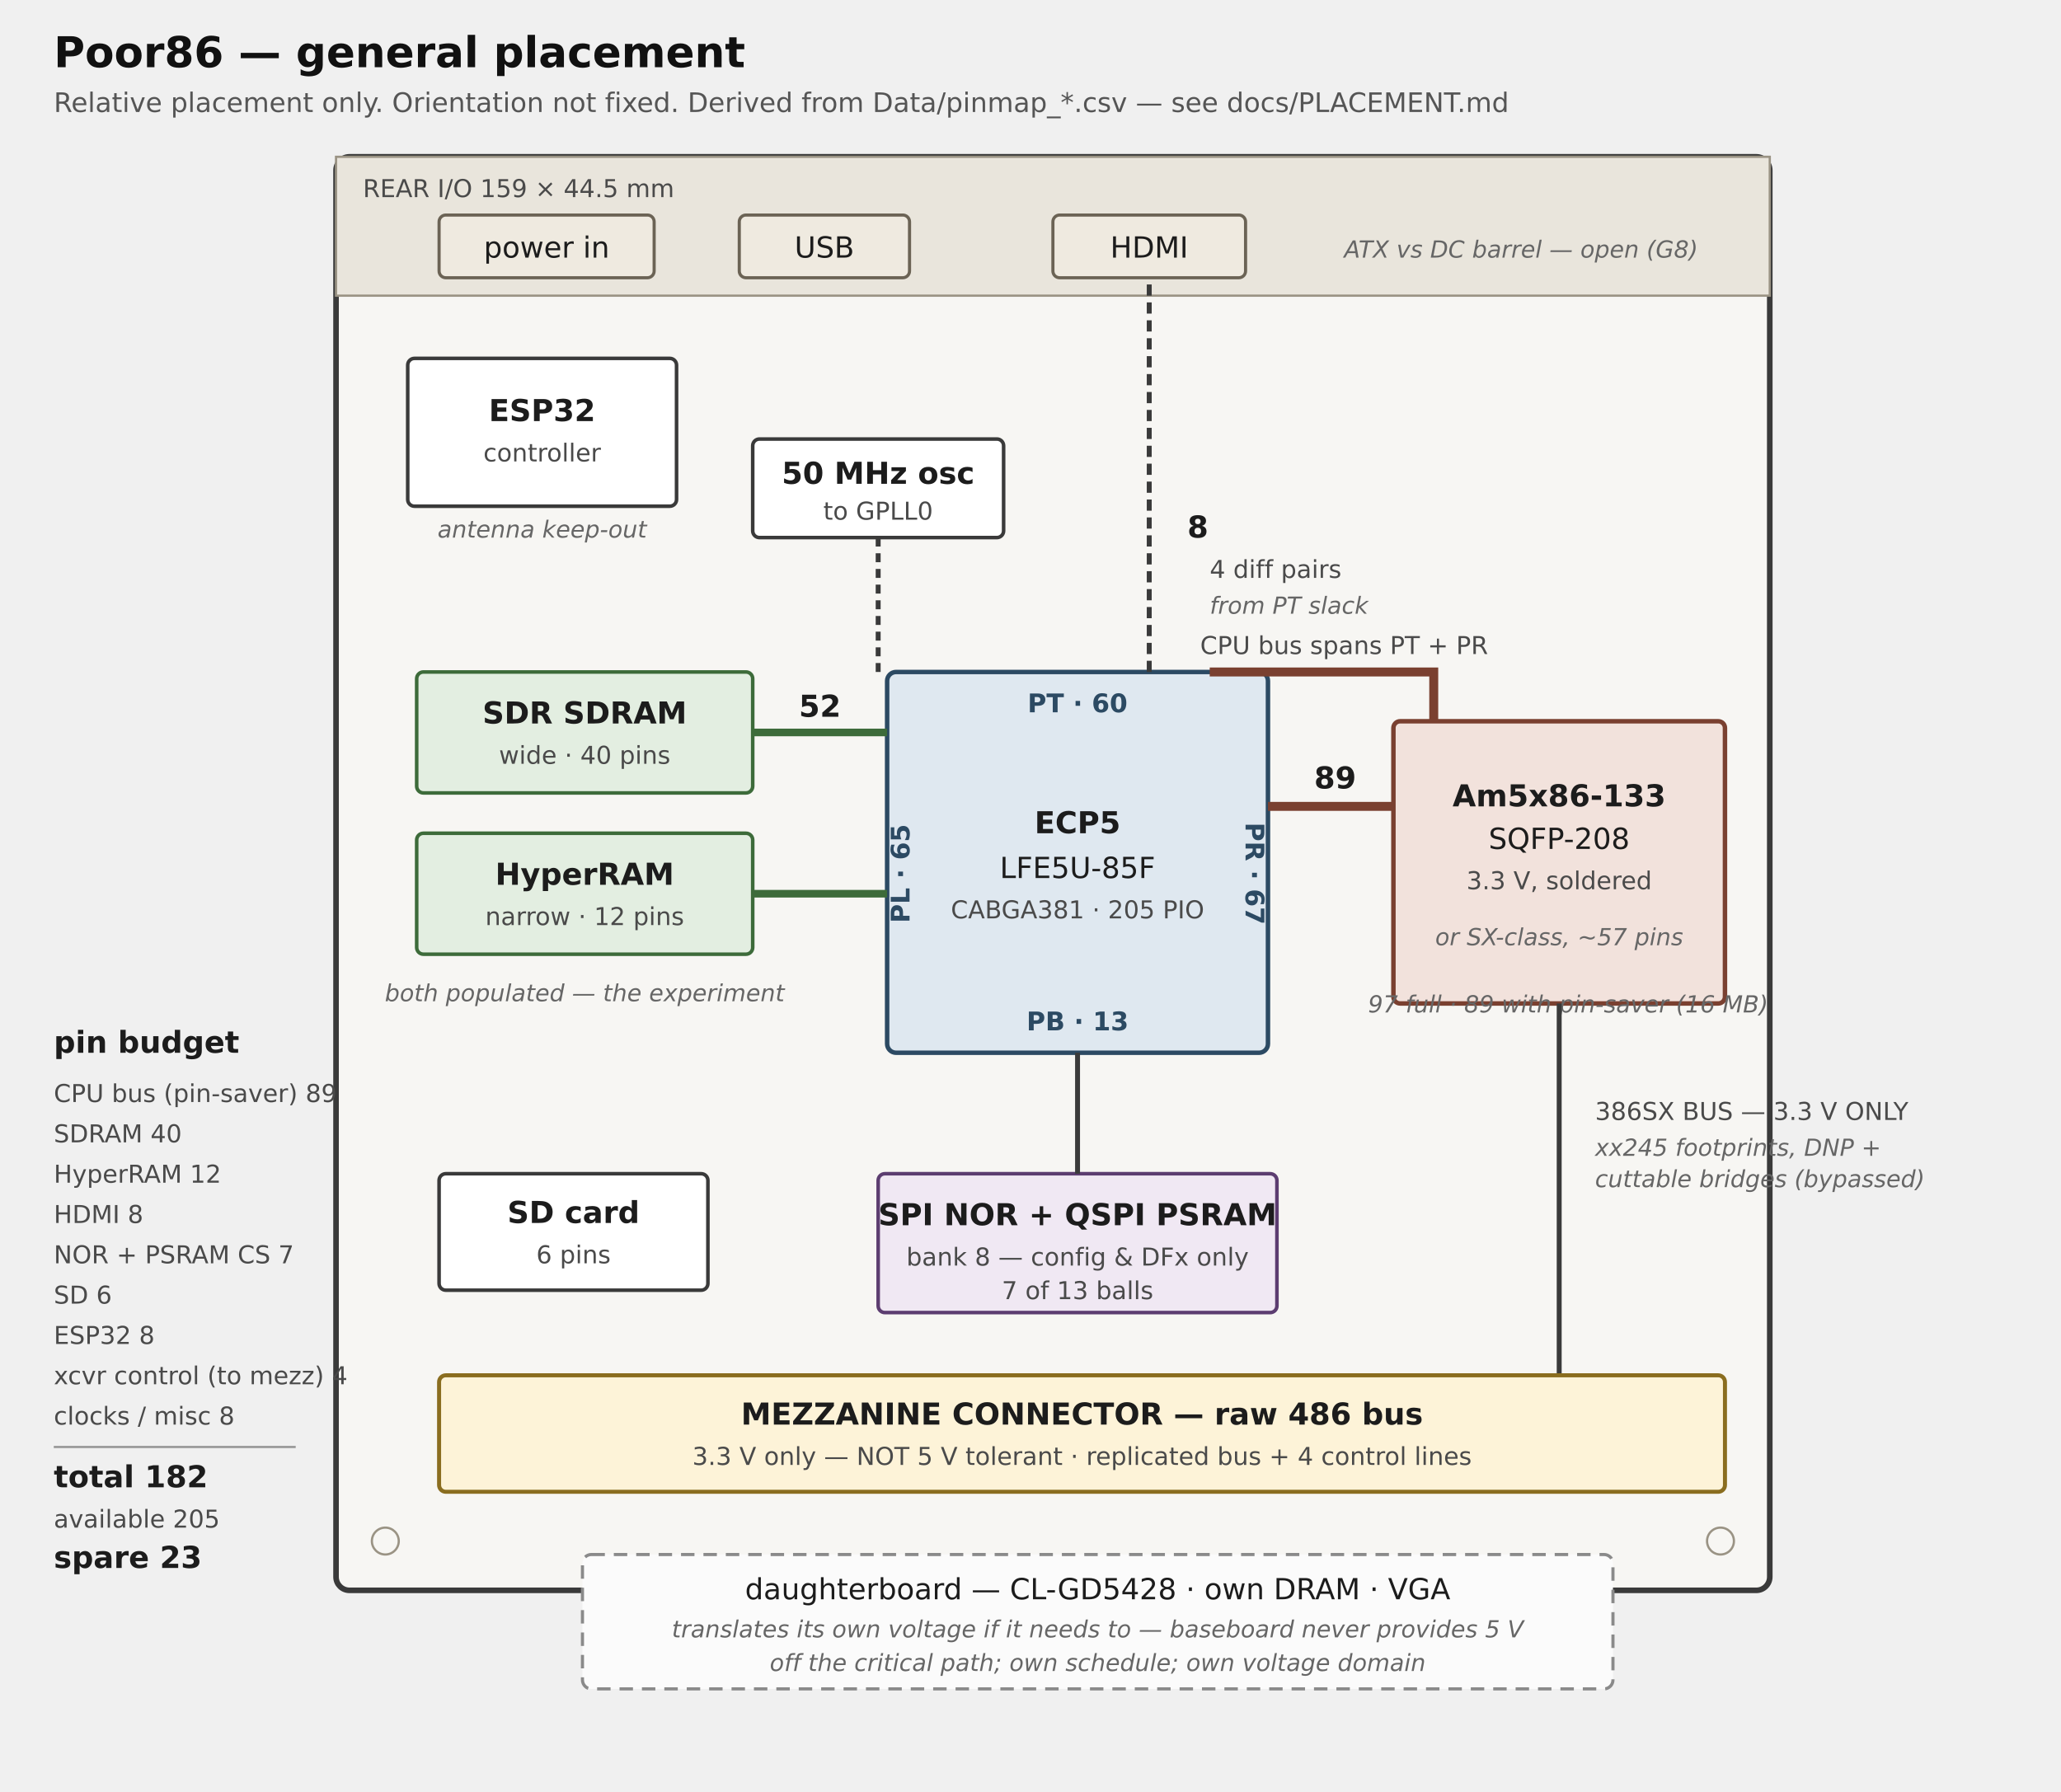
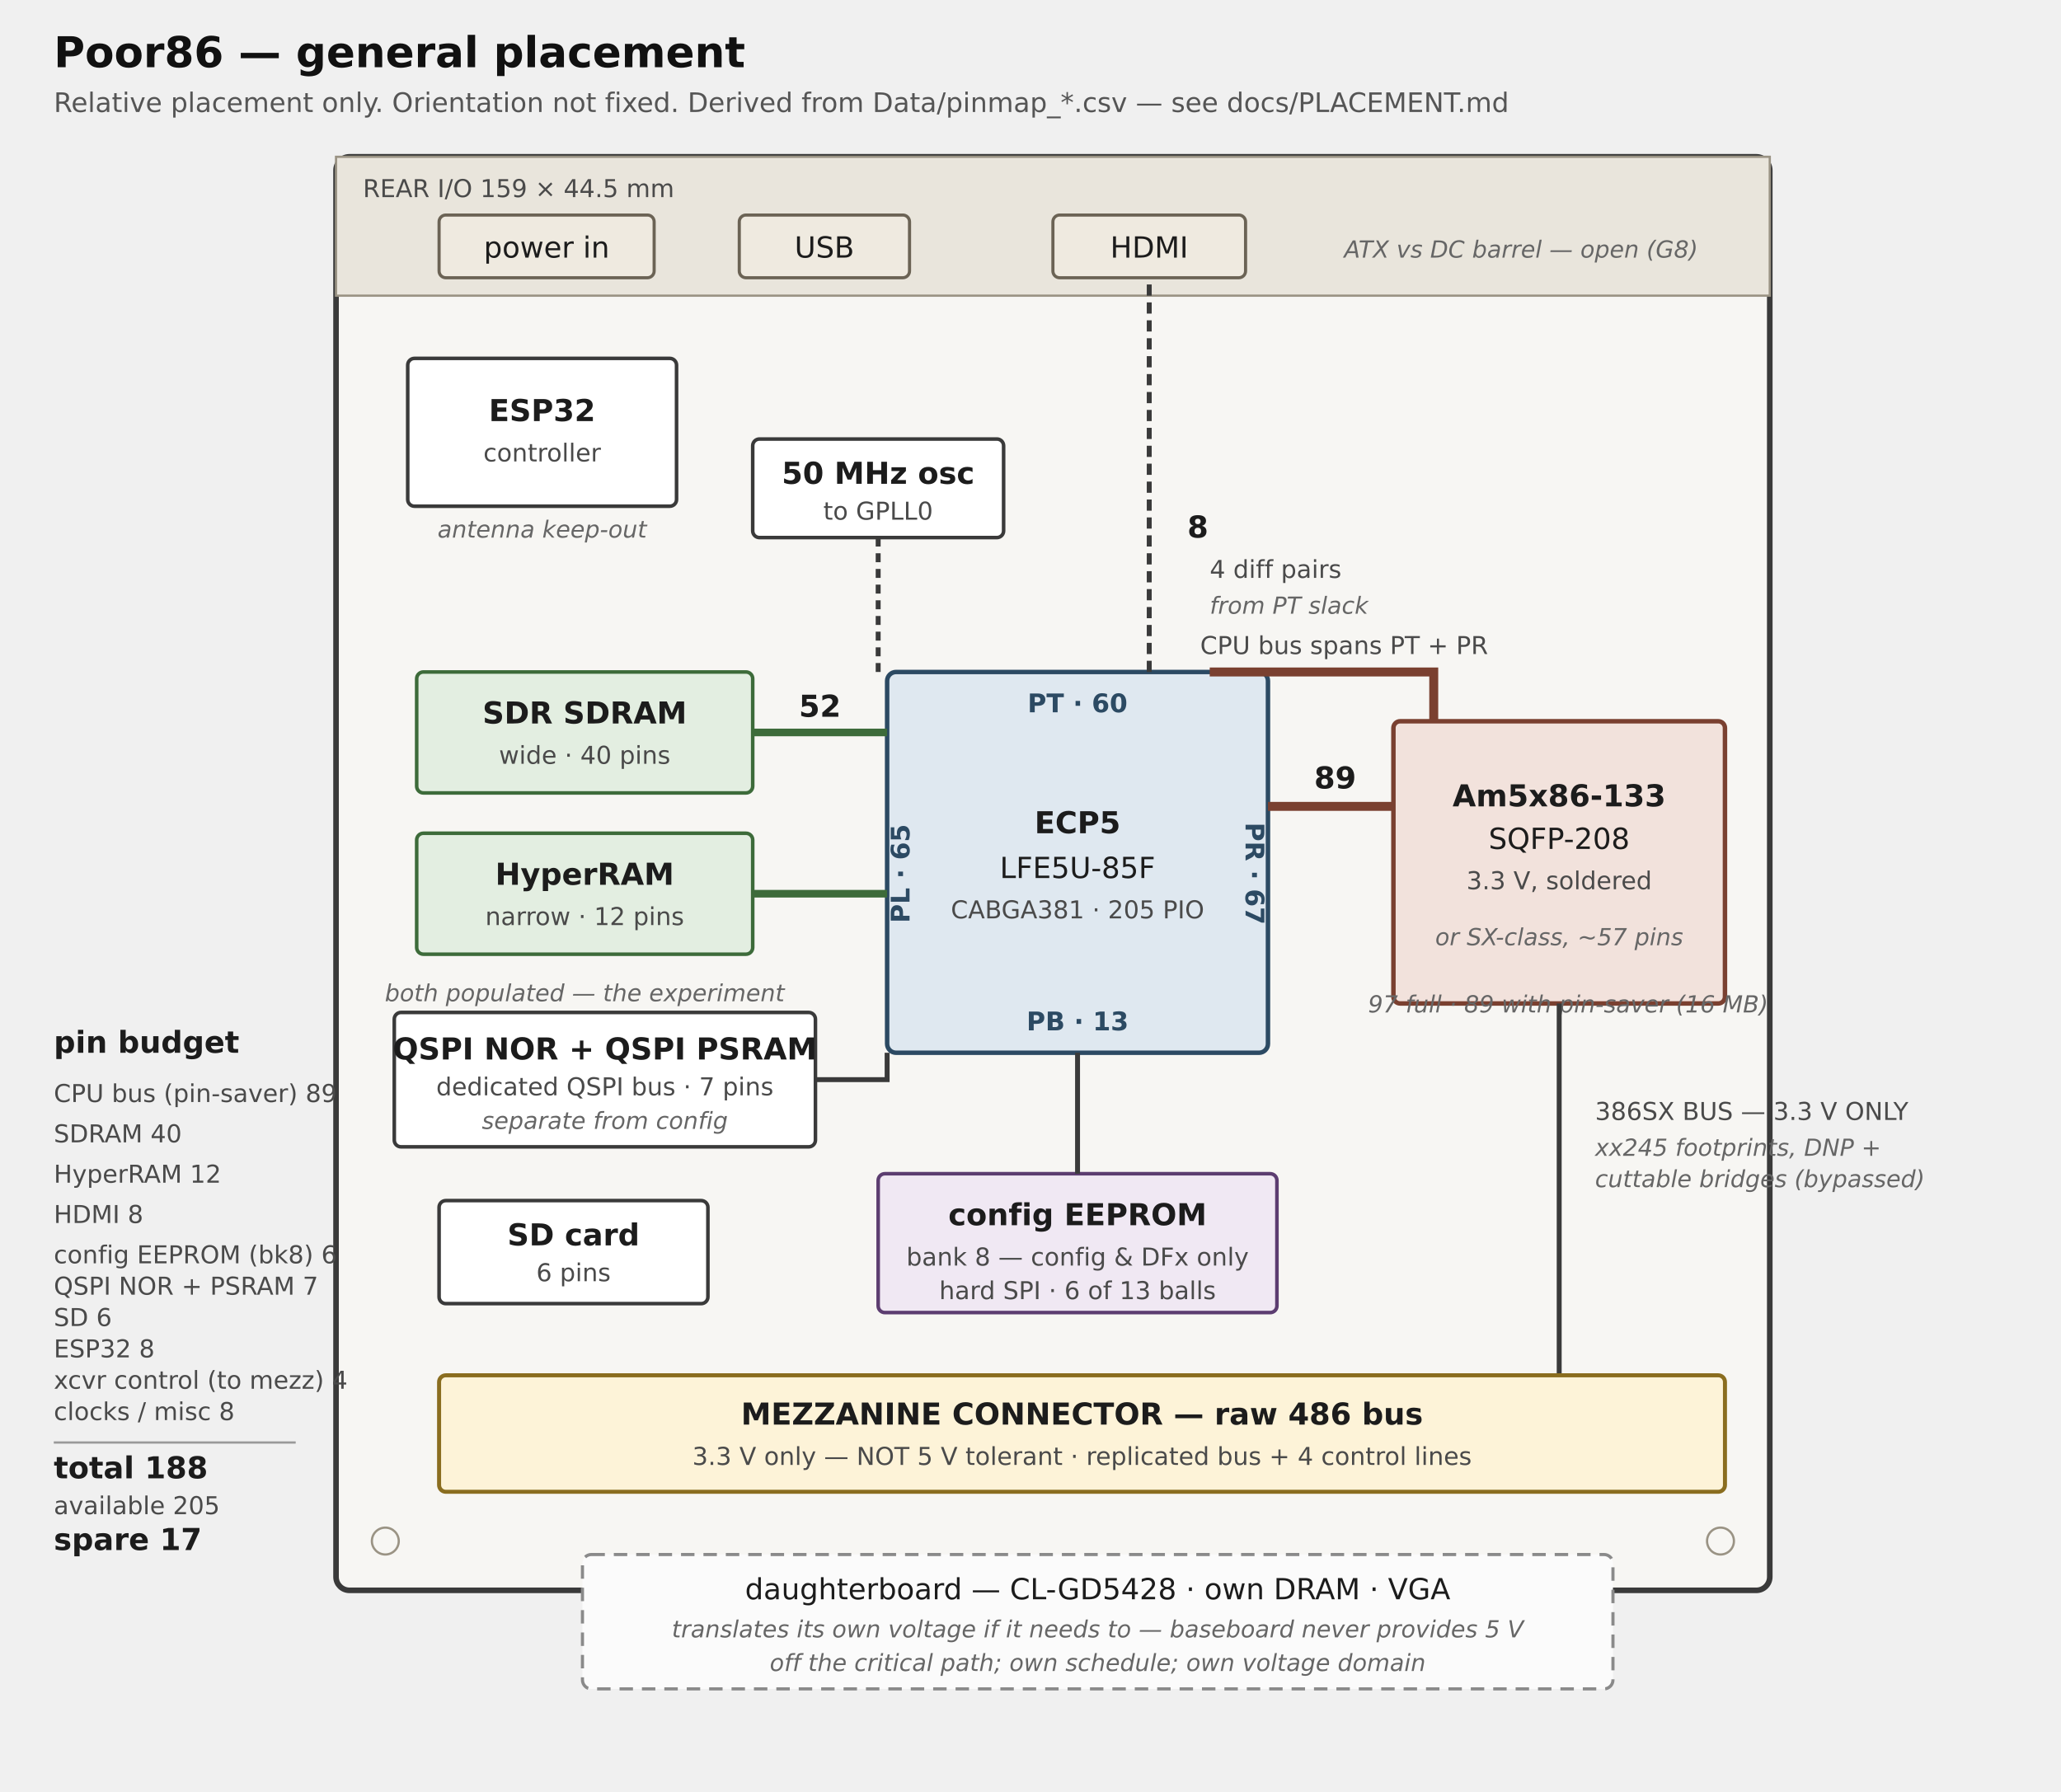
<svg xmlns="http://www.w3.org/2000/svg" viewBox="0 0 920 800" width="920" height="800" font-family="DejaVu Sans, Helvetica, Arial, sans-serif">
  <style>
    .board  { fill:#f7f6f3; stroke:#3a3a3a; stroke-width:2.5; }
    .rear   { fill:#e9e5dc; stroke:#9a9384; stroke-width:1; }
    .part   { fill:#ffffff; stroke:#3a3a3a; stroke-width:1.6; }
    .fpga   { fill:#dfe8f0; stroke:#2c4a63; stroke-width:2; }
    .cpu    { fill:#f2e2dc; stroke:#7a4030; stroke-width:2; }
    .mem    { fill:#e3eee1; stroke:#3d6b3a; stroke-width:1.6; }
    .cfg    { fill:#f0e8f3; stroke:#5c3d70; stroke-width:1.6; }
    .conn   { fill:#efeae0; stroke:#6b6355; stroke-width:1.4; }
    .mezz   { fill:#fdf3d8; stroke:#8a6d1f; stroke-width:1.8; }
    .daugh  { fill:#fbfbfb; stroke:#8a8a8a; stroke-width:1.4; stroke-dasharray:6 4; }
    .t      { font-size:13px; fill:#1c1c1c; }
    .tb     { font-size:13.5px; fill:#1c1c1c; font-weight:bold; }
    .ts     { font-size:11px; fill:#4a4a4a; }
    .tt     { font-size:10.5px; fill:#666; font-style:italic; }
    .edge   { font-size:11.5px; fill:#2c4a63; font-weight:bold; }
    .bus    { stroke:#3a3a3a; stroke-width:2.2; fill:none; }
    .busw   { stroke:#7a4030; stroke-width:4; fill:none; }
    .busm   { stroke:#3d6b3a; stroke-width:3.4; fill:none; }
    .title  { font-size:19px; fill:#111; font-weight:bold; }
    .sub    { font-size:12px; fill:#555; }
  </style>
  <text class="title" x="24" y="30">Poor86 — general placement</text>
  <text class="sub" x="24" y="50">Relative placement only. Orientation not fixed. Derived from Data/pinmap_*.csv — see docs/PLACEMENT.md</text>
  <rect class="board" x="150" y="70" width="640" height="640" rx="6" />
  <text class="ts" x="470" y="730" text-anchor="middle">mini-ITX — 170 × 170 mm</text>
  <circle cx="172" cy="92" r="6" fill="none" stroke="#9a9384" />
  <circle cx="768" cy="92" r="6" fill="none" stroke="#9a9384" />
  <circle cx="172" cy="688" r="6" fill="none" stroke="#9a9384" />
  <circle cx="768" cy="688" r="6" fill="none" stroke="#9a9384" />
  <rect class="rear" x="150" y="70" width="640" height="62" />
  <text class="ts" x="162" y="88">REAR I/O  159 × 44.5 mm</text>
  <rect class="conn" x="196" y="96" width="96" height="28" rx="3" />
  <text class="t" x="244" y="115" text-anchor="middle">power in</text>
  <rect class="conn" x="330" y="96" width="76" height="28" rx="3" />
  <text class="t" x="368" y="115" text-anchor="middle">USB</text>
  <rect class="conn" x="470" y="96" width="86" height="28" rx="3" />
  <text class="t" x="513" y="115" text-anchor="middle">HDMI</text>
  <text class="tt" x="600" y="115">ATX vs DC barrel — open (G8)</text>
  <rect class="part" x="182" y="160" width="120" height="66" rx="3" />
  <text class="tb" x="242" y="188" text-anchor="middle">ESP32</text>
  <text class="ts" x="242" y="206" text-anchor="middle">controller</text>
  <text class="tt" x="242" y="240" text-anchor="middle">antenna keep-out</text>
  <rect class="fpga" x="396" y="300" width="170" height="170" rx="4" />
  <text class="tb" x="481" y="372" text-anchor="middle">ECP5</text>
  <text class="t" x="481" y="392" text-anchor="middle">LFE5U-85F</text>
  <text class="ts" x="481" y="410" text-anchor="middle">CABGA381 · 205 PIO</text>
  <text class="edge" x="481" y="318" text-anchor="middle">PT · 60</text>
  <text class="edge" x="481" y="460" text-anchor="middle">PB · 13</text>
  <text class="edge" x="406" y="390" transform="rotate(-90 406 390)" text-anchor="middle">PL · 65</text>
  <text class="edge" x="556" y="390" transform="rotate(90 556 390)" text-anchor="middle">PR · 67</text>
  <rect class="cpu" x="622" y="322" width="148" height="126" rx="3" />
  <text class="tb" x="696" y="360" text-anchor="middle">Am5x86-133</text>
  <text class="t" x="696" y="379" text-anchor="middle">SQFP-208</text>
  <text class="ts" x="696" y="397" text-anchor="middle">3.3 V, soldered</text>
  <text class="tt" x="696" y="422" text-anchor="middle">or SX-class, ~57 pins</text>
  <path class="busw" d="M622 360 H566" />
  <path class="busw" d="M640 322 V300 H540" />
  <text class="tb" x="596" y="352" text-anchor="middle" fill="#7a4030">89</text>
  <text class="ts" x="600" y="292" text-anchor="middle">CPU bus spans PT + PR</text>
  <text class="tt" x="700" y="452" text-anchor="middle">97 full · 89 with pin-saver (16 MB)</text>
  <rect class="mem" x="186" y="300" width="150" height="54" rx="3" />
  <text class="tb" x="261" y="323" text-anchor="middle">SDR SDRAM</text>
  <text class="ts" x="261" y="341" text-anchor="middle">wide · 40 pins</text>
  <rect class="mem" x="186" y="372" width="150" height="54" rx="3" />
  <text class="tb" x="261" y="395" text-anchor="middle">HyperRAM</text>
  <text class="ts" x="261" y="413" text-anchor="middle">narrow · 12 pins</text>
  <path class="busm" d="M336 327 H396" />
  <path class="busm" d="M336 399 H396" />
  <text class="tb" x="366" y="320" text-anchor="middle" fill="#3d6b3a">52</text>
  <text class="tt" x="261" y="447" text-anchor="middle">both populated — the experiment</text>
  <rect class="cfg" x="392" y="524" width="178" height="62" rx="3" />
-   <text class="tb" x="481" y="547" text-anchor="middle">SPI NOR + QSPI PSRAM</text>
+   <text class="tb" x="481" y="547" text-anchor="middle">config EEPROM</text>
  <text class="ts" x="481" y="565" text-anchor="middle">bank 8 — config &amp; DFx only</text>
-   <text class="ts" x="481" y="580" text-anchor="middle">7 of 13 balls</text>
+   <text class="ts" x="481" y="580" text-anchor="middle">hard SPI · 6 of 13 balls</text>
  <path class="bus" d="M481 470 V524" />
  <path class="bus" d="M513 300 V124" stroke-dasharray="5 3" />
  <text class="tb" x="530" y="240" fill="#2c4a63">8</text>
  <text class="ts" x="540" y="258">4 diff pairs</text>
  <text class="tt" x="540" y="274">from PT slack</text>
  <rect class="part" x="336" y="196" width="112" height="44" rx="3" />
  <text class="tb" x="392" y="216" text-anchor="middle">50 MHz osc</text>
  <text class="ts" x="392" y="232" text-anchor="middle">to GPLL0</text>
  <path class="bus" d="M392 240 V300" stroke-dasharray="4 3" />
-   <rect class="part" x="196" y="524" width="120" height="52" rx="3" />
-   <text class="tb" x="256" y="546" text-anchor="middle">SD card</text>
-   <text class="ts" x="256" y="564" text-anchor="middle">6 pins</text>
+   <rect class="part" x="176" y="452" width="188" height="60" rx="3" />
+   <text class="tb" x="270" y="473" text-anchor="middle">QSPI NOR + QSPI PSRAM</text>
+   <text class="ts" x="270" y="489" text-anchor="middle">dedicated QSPI bus · 7 pins</text>
+   <text class="tt" x="270" y="504" text-anchor="middle">separate from config</text>
+   <path class="bus" d="M364 482 H396 V470" />
+   <rect class="part" x="196" y="536" width="120" height="46" rx="3" />
+   <text class="tb" x="256" y="556" text-anchor="middle">SD card</text>
+   <text class="ts" x="256" y="572" text-anchor="middle">6 pins</text>
  <path class="bus" d="M696 448 V614" />
  <text class="ts" x="712" y="500">386SX BUS — 3.3 V ONLY</text>
  <text class="tt" x="712" y="516">xx245 footprints, DNP +</text>
  <text class="tt" x="712" y="530">cuttable bridges (bypassed)</text>
  <rect class="mezz" x="196" y="614" width="574" height="52" rx="3" />
  <text class="tb" x="483" y="636" text-anchor="middle">MEZZANINE CONNECTOR — raw 486 bus</text>
  <text class="ts" x="483" y="654" text-anchor="middle">3.3 V only — NOT 5 V tolerant · replicated bus + 4 control lines</text>
  <rect class="daugh" x="260" y="694" width="460" height="60" rx="4" />
  <text class="t" x="490" y="714" text-anchor="middle">daughterboard — CL-GD5428 · own DRAM · VGA</text>
  <text class="tt" x="490" y="731" text-anchor="middle">translates its own voltage if it needs to — baseboard never provides 5 V</text>
  <text class="tt" x="490" y="746" text-anchor="middle">off the critical path; own schedule; own voltage domain</text>
  <text class="tb" x="24" y="470">pin budget</text>
  <text class="ts" x="24" y="492">CPU bus (pin-saver)   89</text>
  <text class="ts" x="24" y="510">SDRAM                 40</text>
  <text class="ts" x="24" y="528">HyperRAM              12</text>
  <text class="ts" x="24" y="546">HDMI                   8</text>
-   <text class="ts" x="24" y="564">NOR + PSRAM CS         7</text>
-   <text class="ts" x="24" y="582">SD                     6</text>
-   <text class="ts" x="24" y="600">ESP32                  8</text>
-   <text class="ts" x="24" y="618">xcvr control (to mezz)  4</text>
-   <text class="ts" x="24" y="636">clocks / misc          8</text>
-   <line x1="24" y1="646" x2="132" y2="646" stroke="#999" />
-   <text class="tb" x="24" y="664">total            182</text>
-   <text class="ts" x="24" y="682">available        205</text>
-   <text class="tb" x="24" y="700">spare             23</text>
+   <text class="ts" x="24" y="564">config EEPROM (bk8)    6
+ </text>
+   <text class="ts" x="24" y="578">QSPI NOR + PSRAM       7</text>
+   <text class="ts" x="24" y="592">SD                     6</text>
+   <text class="ts" x="24" y="606">ESP32                  8</text>
+   <text class="ts" x="24" y="620">xcvr control (to mezz)  4</text>
+   <text class="ts" x="24" y="634">clocks / misc          8</text>
+   <line x1="24" y1="644" x2="132" y2="644" stroke="#999" />
+   <text class="tb" x="24" y="660">total            188</text>
+   <text class="ts" x="24" y="676">available        205</text>
+   <text class="tb" x="24" y="692">spare             17</text>
</svg>
